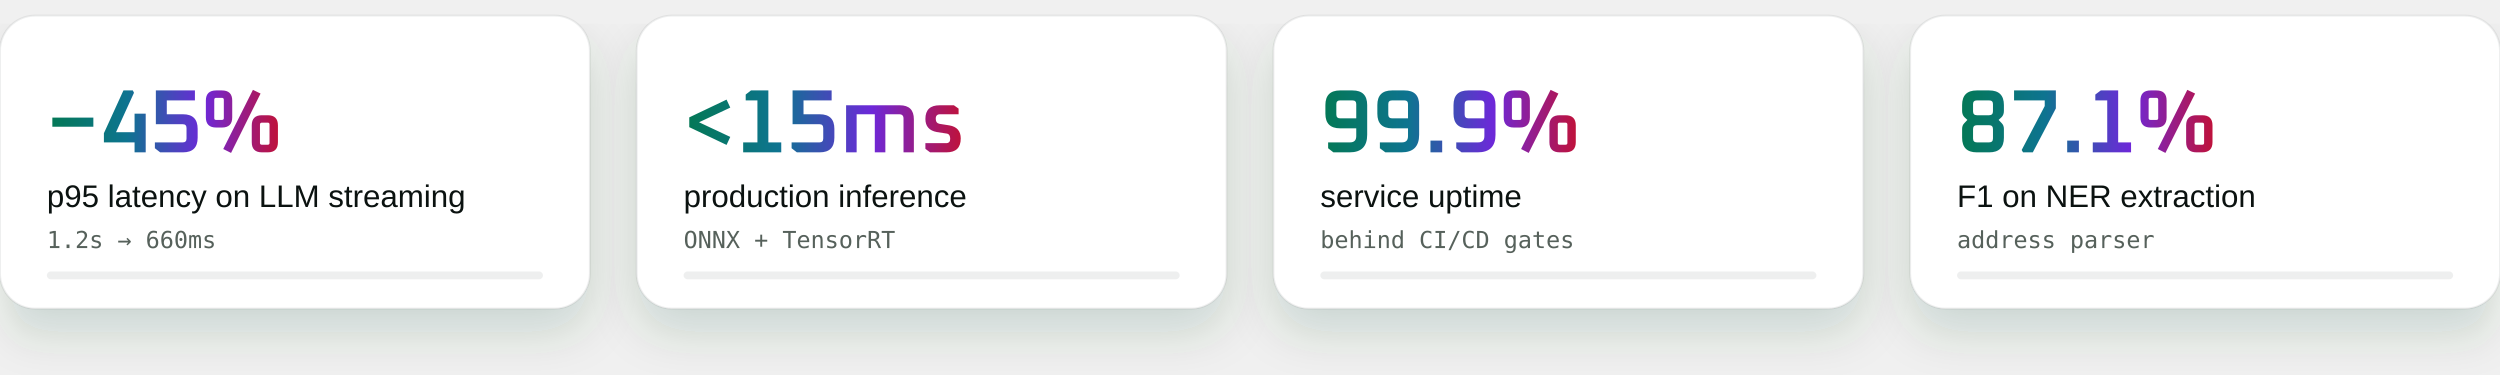
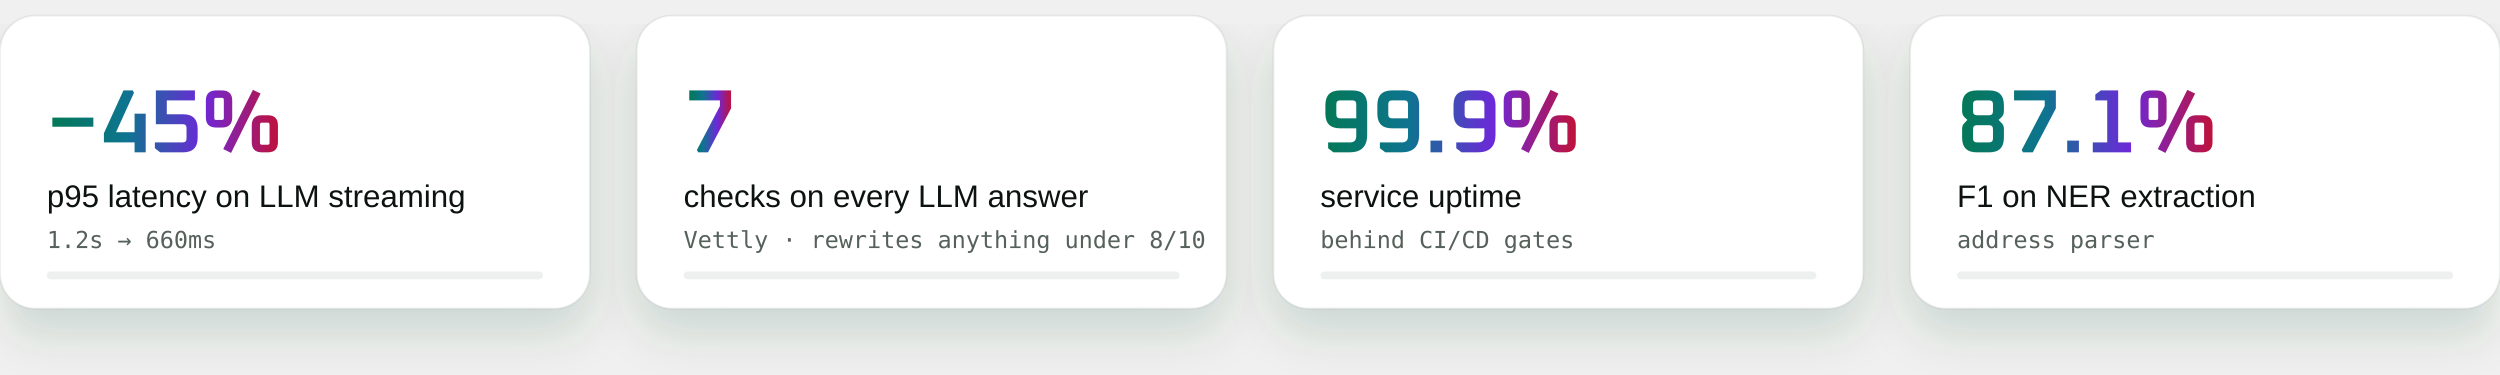
<svg xmlns="http://www.w3.org/2000/svg" width="1280" height="192" viewBox="0 0 1280 192" role="img">
  <style />
  <defs>
    <linearGradient id="brand" x1="0" x2="1">
      <stop offset="0.00" stop-color="#047857" />
      <stop offset="0.33" stop-color="#0e7490" />
      <stop offset="0.67" stop-color="#6d28d9" />
      <stop offset="1.00" stop-color="#be123c" />
    </linearGradient>
    <filter id="card" x="-10%" y="-10%" width="120%" height="150%">
      <feDropShadow dx="0" dy="12" stdDeviation="12" flood-color="#064632" flood-opacity="0.16" />
    </filter>
  </defs>
  <g filter="url(#card)">
    <rect x="0" y="8" width="302" height="150" rx="18" fill="#ffffff" stroke="rgba(11,18,16,0.07)" />
  </g>
  <path d="M26.8 64.9V60.2H47.8V64.9ZM53.2 72.9V68.2L63.2 46.3H68L68.6 47.5L59.4 67.7H68.9V58.2H74.6V78H68.9V72.9ZM79.3 75.9V72.9H93.6Q95.5 72.9 95.5 70.9V65.6Q95.5 63.6 93.6 63.6H79.8V46.3H99.8V51.4H85.4V58.5H93.7Q101.2 58.5 101.2 66V70.5Q101.2 78 93.7 78H82ZM105.4 60.1V51.5Q105.4 46.3 110.7 46.3H113.6Q118.9 46.3 118.9 51.5V60.1Q118.9 65.3 113.6 65.3H110.7Q105.4 65.3 105.4 60.1ZM109.7 60.5Q109.7 61.4 110.6 61.4H113.6Q114.6 61.4 114.6 60.5V51.1Q114.6 50.1 113.6 50.1H110.6Q109.7 50.1 109.7 51.1ZM114.3 76.3 129.5 46 133.4 47.9 118.3 78.3ZM128.9 72.8V64.2Q128.9 59 134.1 59H137.1Q142.3 59 142.3 64.2V72.8Q142.3 78 137.1 78H134.1Q128.9 78 128.9 72.8ZM133.1 73.2Q133.1 74.1 134.1 74.1H137.1Q138 74.1 138 73.2V63.8Q138 62.8 137.1 62.8H134.1Q133.1 62.8 133.1 63.8Z" fill="url(#brand)" />
  <text x="24" y="106" fill="#0b1210" font-family="'Segoe UI', -apple-system, BlinkMacSystemFont, 'Helvetica Neue', Arial, sans-serif" font-size="16">p95 latency on LLM streaming</text>
  <text x="24" y="127" fill="#56615b" font-family="ui-monospace, SFMono-Regular, 'Cascadia Code', Consolas, Menlo, monospace" font-size="12">1.2s → 660ms</text>
  <rect x="24" y="139" width="254" height="4" rx="2" fill="rgba(11,18,16,0.07)" />
  <rect x="24" y="139" height="4" rx="2" fill="url(#brand)" width="0">
    <animate attributeName="width" values="0;114;114" keyTimes="0;0.18;1" dur="7s" repeatCount="indefinite" />
  </rect>
  <g filter="url(#card)">
    <rect x="326" y="8" width="302" height="150" rx="18" fill="#ffffff" stroke="rgba(11,18,16,0.07)" />
  </g>
-   <path d="M352.9 65.1V60.1L372 51L373.9 55.1L357.9 62.6L373.9 70.1L372 74.2ZM380.5 78V72.9H387.8V51.4H381.8V48.4L384.5 46.3H393.4V72.9H400V78ZM405.3 75.9V72.9H419.6Q421.5 72.9 421.5 70.9V65.6Q421.5 63.6 419.6 63.6H405.8V46.3H425.8V51.4H411.4V58.5H419.7Q427.2 58.5 427.2 66V70.5Q427.2 78 419.7 78H408ZM433.2 78V53.9H460.7Q467.9 53.9 467.9 61.1V78H462.6V60.7Q462.6 58.5 460.4 58.5H453.3V78H447.9V58.5H438.6V78ZM473.8 76.2V73.3H484.4Q486.5 73.3 486.5 71.1Q486.5 68.7 484.8 68.4L479.6 67.6Q473.8 66.5 473.8 60.9Q473.8 53.9 481.1 53.9H488.4L490.8 55.6V58.5H481.3Q479.1 58.5 479.1 60.8Q479.1 63 481 63.4L486.1 64.2Q491.9 65.2 491.9 70.9Q491.9 78 484.6 78H476.2Z" fill="url(#brand)" />
-   <text x="350" y="106" fill="#0b1210" font-family="'Segoe UI', -apple-system, BlinkMacSystemFont, 'Helvetica Neue', Arial, sans-serif" font-size="16">production inference</text>
-   <text x="350" y="127" fill="#56615b" font-family="ui-monospace, SFMono-Regular, 'Cascadia Code', Consolas, Menlo, monospace" font-size="12">ONNX + TensorRT</text>
+   <path d="M1031.2 51.4V46.3H1052.6V55.5L1040.8 78H1035.8L1035.1 76.8L1046.9 54.3V51.4Z" transform="translate(-678.3 0)" fill="url(#brand)" />
+   <text x="350" y="106" fill="#0b1210" font-family="'Segoe UI', -apple-system, BlinkMacSystemFont, 'Helvetica Neue', Arial, sans-serif" font-size="16">checks on every LLM answer</text>
+   <text x="350" y="127" fill="#56615b" font-family="ui-monospace, SFMono-Regular, 'Cascadia Code', Consolas, Menlo, monospace" font-size="12">Vettly · rewrites anything under 8/10</text>
  <rect x="350" y="139" width="254" height="4" rx="2" fill="rgba(11,18,16,0.07)" />
  <rect x="350" y="139" height="4" rx="2" fill="url(#brand)" width="0">
    <animate attributeName="width" values="0;216;216" keyTimes="0;0.23;1" dur="7s" repeatCount="indefinite" />
  </rect>
  <g filter="url(#card)">
    <rect x="652" y="8" width="302" height="150" rx="18" fill="#ffffff" stroke="rgba(11,18,16,0.07)" />
  </g>
  <path d="M678.6 58.2V53.8Q678.6 46.3 686.1 46.3H692.5Q700 46.3 700 53.8V69Q700 78 691 78H682.7L680 75.9V72.9H691.2Q694.4 72.9 694.4 69.7V65.7H686.1Q678.6 65.7 678.6 58.2ZM684.2 58.6Q684.2 60.6 686.2 60.6H694.4V53.3Q694.4 51.4 692.4 51.4H686.2Q684.2 51.4 684.2 53.3ZM705.2 58.2V53.8Q705.2 46.3 712.7 46.3H719.1Q726.6 46.3 726.6 53.8V69Q726.6 78 717.6 78H709.3L706.5 75.9V72.9H717.8Q720.9 72.9 720.9 69.7V65.7H712.7Q705.2 65.7 705.2 58.2ZM710.8 58.6Q710.8 60.6 712.8 60.6H720.9V53.3Q720.9 51.4 719 51.4H712.8Q710.8 51.4 710.8 53.3ZM732.4 78V72H738.4V78ZM744.2 58.2V53.8Q744.2 46.3 751.7 46.3H758.2Q765.7 46.3 765.7 53.8V69Q765.7 78 756.6 78H748.3L745.6 75.9V72.9H756.8Q760 72.9 760 69.7V65.7H751.7Q744.2 65.7 744.2 58.2ZM749.9 58.6Q749.9 60.6 751.9 60.6H760V53.3Q760 51.4 758 51.4H751.9Q749.9 51.4 749.9 53.3ZM769.9 60.1V51.5Q769.9 46.3 775.1 46.3H778.1Q783.3 46.3 783.3 51.5V60.1Q783.3 65.3 778.1 65.3H775.1Q769.9 65.3 769.9 60.1ZM774.1 60.5Q774.1 61.4 775.1 61.4H778.1Q779 61.4 779 60.5V51.1Q779 50.1 778.1 50.1H775.1Q774.1 50.1 774.1 51.1ZM778.8 76.3 793.9 46 797.9 47.9 782.7 78.3ZM793.3 72.8V64.2Q793.3 59 798.6 59H801.5Q806.8 59 806.8 64.2V72.8Q806.8 78 801.5 78H798.6Q793.3 78 793.3 72.8ZM797.6 73.2Q797.6 74.1 798.5 74.1H801.5Q802.5 74.1 802.5 73.2V63.8Q802.5 62.8 801.5 62.8H798.5Q797.6 62.8 797.6 63.8Z" fill="url(#brand)" />
  <text x="676" y="106" fill="#0b1210" font-family="'Segoe UI', -apple-system, BlinkMacSystemFont, 'Helvetica Neue', Arial, sans-serif" font-size="16">service uptime</text>
  <text x="676" y="127" fill="#56615b" font-family="ui-monospace, SFMono-Regular, 'Cascadia Code', Consolas, Menlo, monospace" font-size="12">behind CI/CD gates</text>
  <rect x="676" y="139" width="254" height="4" rx="2" fill="rgba(11,18,16,0.07)" />
  <rect x="676" y="139" height="4" rx="2" fill="url(#brand)" width="0">
    <animate attributeName="width" values="0;254;254" keyTimes="0;0.28;1" dur="7s" repeatCount="indefinite" />
  </rect>
  <g filter="url(#card)">
    <rect x="978" y="8" width="302" height="150" rx="18" fill="#ffffff" stroke="rgba(11,18,16,0.07)" />
  </g>
  <path d="M1004.6 70.5V66Q1004.6 64.2 1005.7 63.1L1007.3 61.4L1005.7 59.9Q1004.6 58.7 1004.6 56.8V53.8Q1004.6 46.3 1012.1 46.3H1018.5Q1026 46.3 1026 53.8V56.8Q1026 58.7 1024.9 59.9L1023.3 61.4L1024.9 63.1Q1026 64.2 1026 66V70.5Q1026 78 1018.5 78H1012.1Q1004.6 78 1004.6 70.5ZM1010.2 70.9Q1010.2 72.9 1012.2 72.9H1018.4Q1020.4 72.9 1020.4 70.9V66.1Q1020.4 64.1 1018.4 64.1H1012.2Q1010.2 64.1 1010.2 66.1ZM1010.2 57Q1010.2 59 1012.2 59H1018.4Q1020.4 59 1020.4 57V53.3Q1020.4 51.4 1018.4 51.4H1012.2Q1010.2 51.4 1010.2 53.3ZM1031.2 51.4V46.3H1052.6V55.5L1040.8 78H1035.8L1035.1 76.8L1046.9 54.3V51.4ZM1058.4 78V72H1064.4V78ZM1071.5 78V72.9H1078.9V51.4H1072.8V48.4L1075.6 46.3H1084.5V72.9H1091.1V78ZM1095.9 60.1V51.5Q1095.9 46.3 1101.1 46.3H1104.1Q1109.3 46.3 1109.3 51.5V60.1Q1109.3 65.3 1104.1 65.3H1101.1Q1095.9 65.3 1095.9 60.1ZM1100.1 60.5Q1100.1 61.4 1101.1 61.4H1104.1Q1105 61.4 1105 60.5V51.1Q1105 50.1 1104.1 50.1H1101.1Q1100.1 50.1 1100.1 51.1ZM1104.8 76.3 1119.9 46 1123.9 47.9 1108.7 78.3ZM1119.3 72.8V64.2Q1119.3 59 1124.6 59H1127.5Q1132.8 59 1132.8 64.2V72.8Q1132.8 78 1127.5 78H1124.6Q1119.3 78 1119.3 72.8ZM1123.6 73.2Q1123.6 74.1 1124.5 74.1H1127.5Q1128.5 74.1 1128.5 73.2V63.8Q1128.5 62.8 1127.5 62.8H1124.5Q1123.6 62.8 1123.6 63.8Z" fill="url(#brand)" />
  <text x="1002" y="106" fill="#0b1210" font-family="'Segoe UI', -apple-system, BlinkMacSystemFont, 'Helvetica Neue', Arial, sans-serif" font-size="16">F1 on NER extraction</text>
  <text x="1002" y="127" fill="#56615b" font-family="ui-monospace, SFMono-Regular, 'Cascadia Code', Consolas, Menlo, monospace" font-size="12">address parser</text>
  <rect x="1002" y="139" width="254" height="4" rx="2" fill="rgba(11,18,16,0.07)" />
  <rect x="1002" y="139" height="4" rx="2" fill="url(#brand)" width="0">
    <animate attributeName="width" values="0;221;221" keyTimes="0;0.33;1" dur="7s" repeatCount="indefinite" />
  </rect>
</svg>
